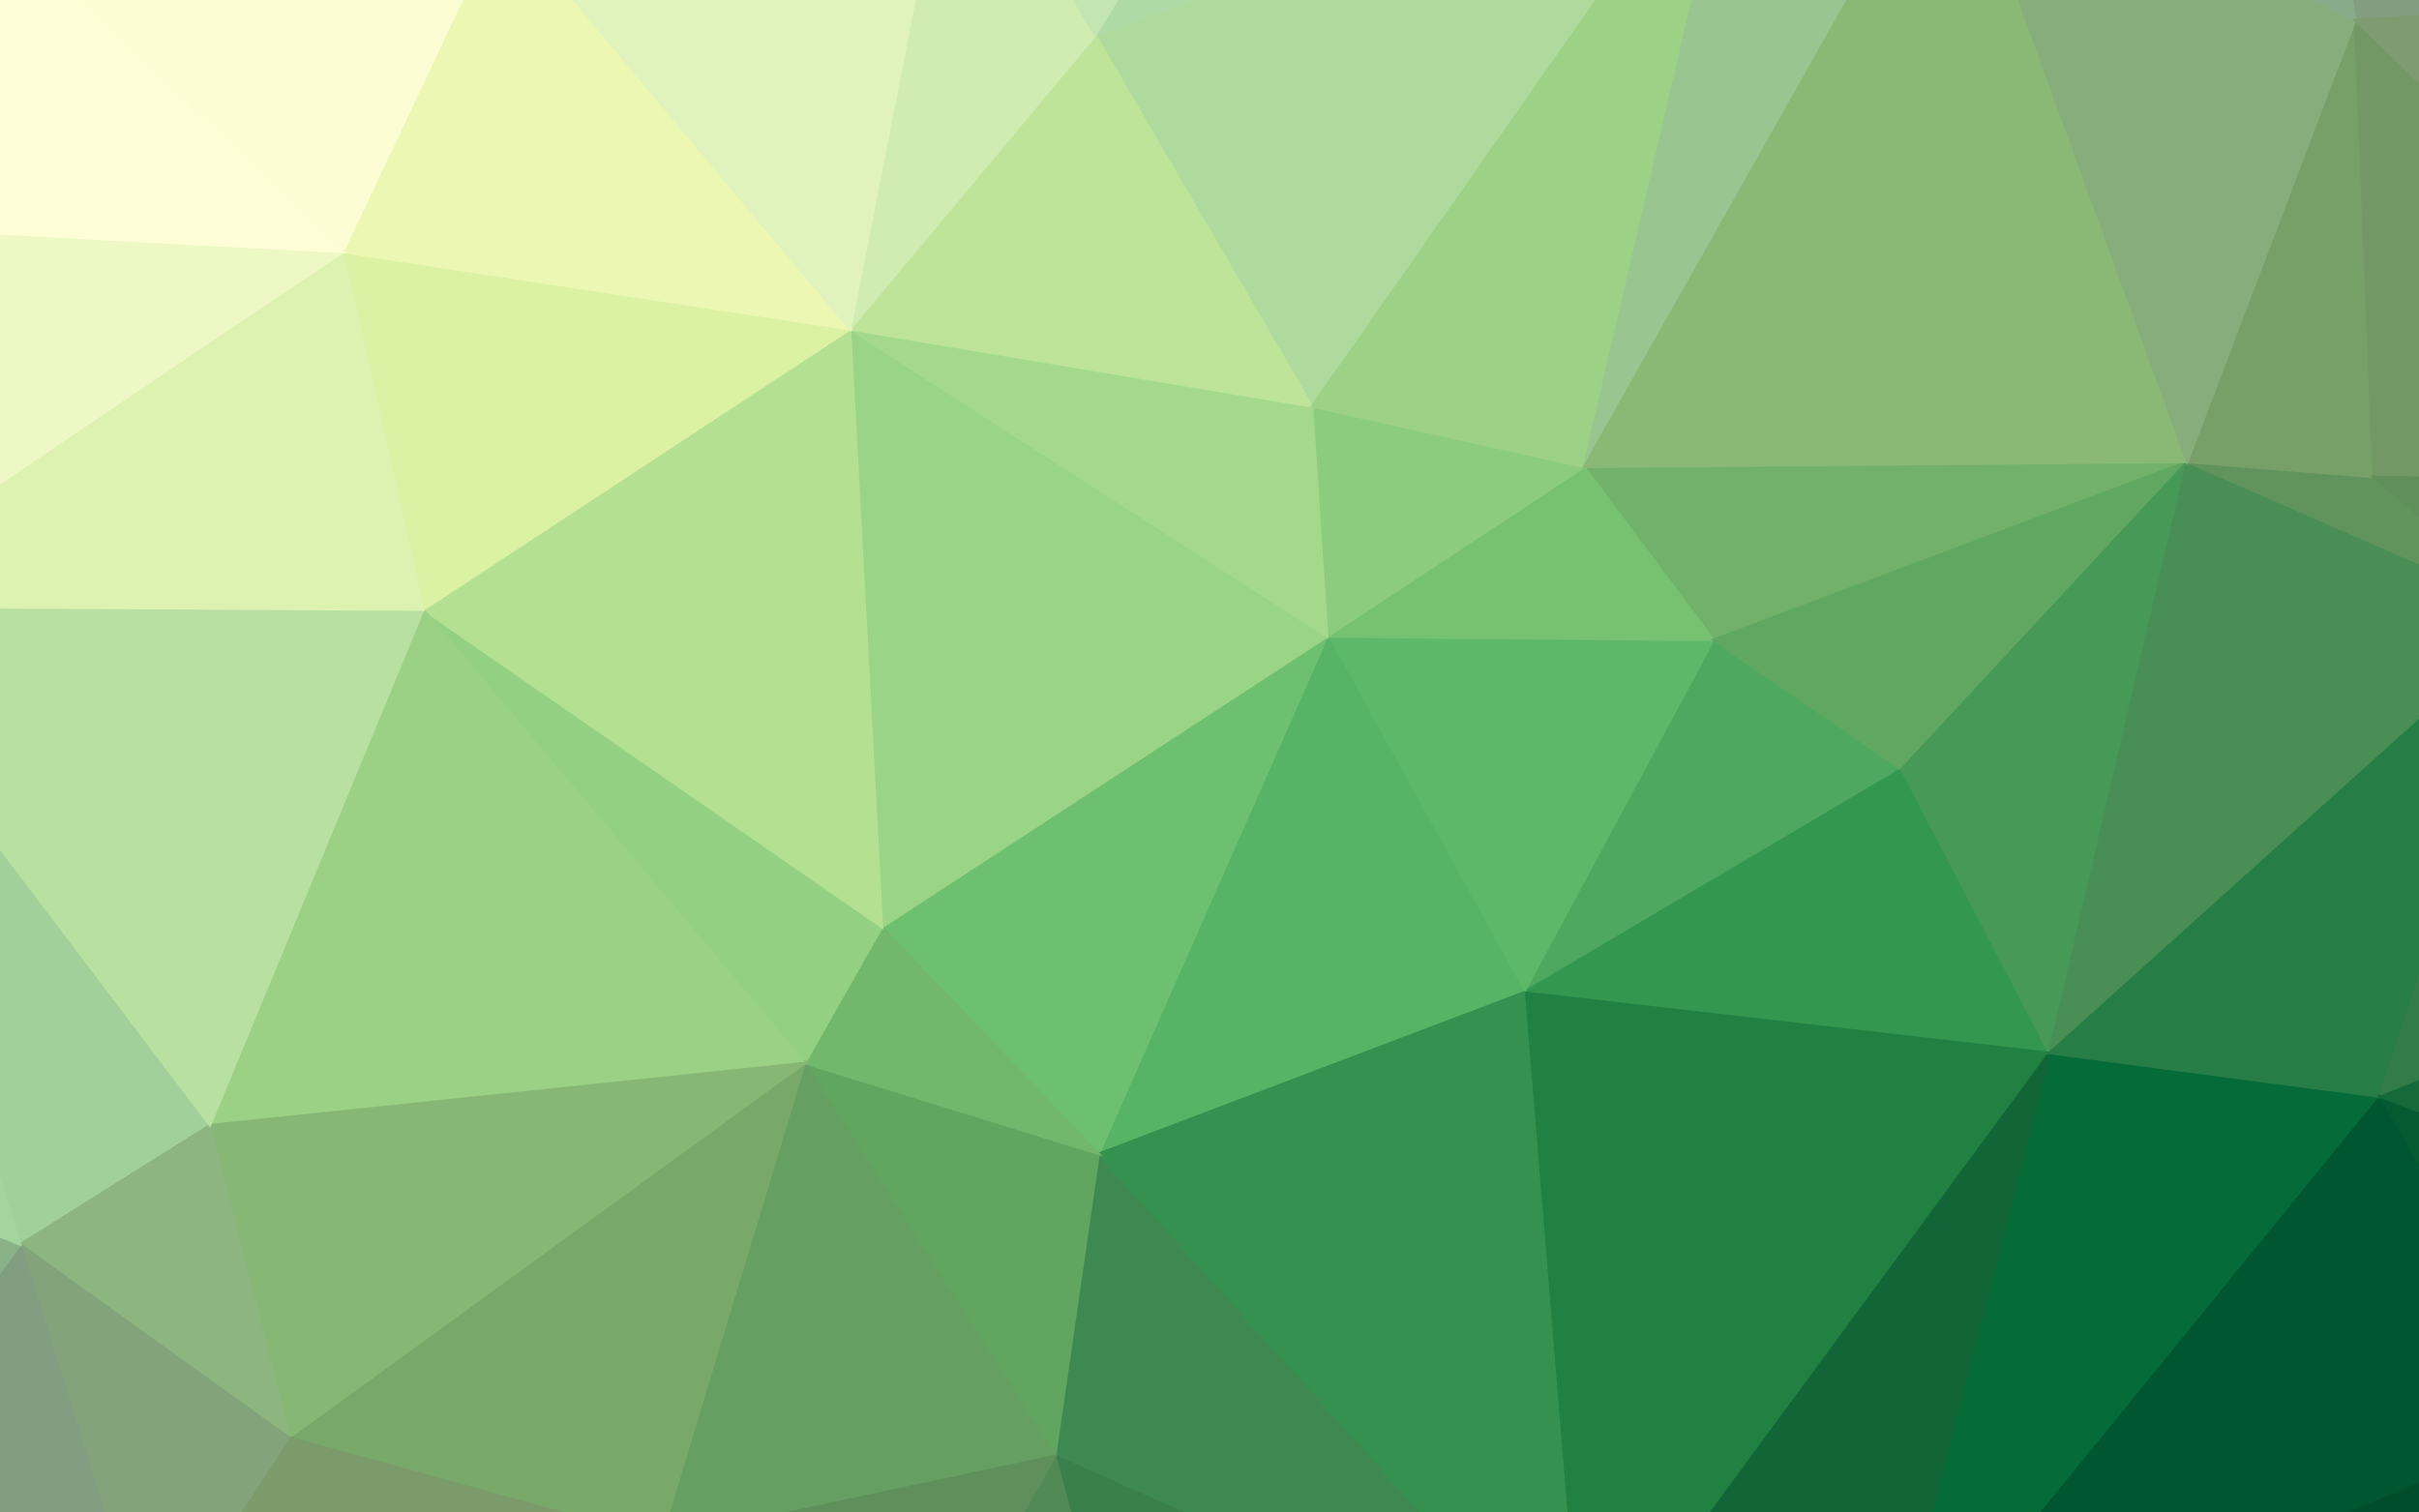
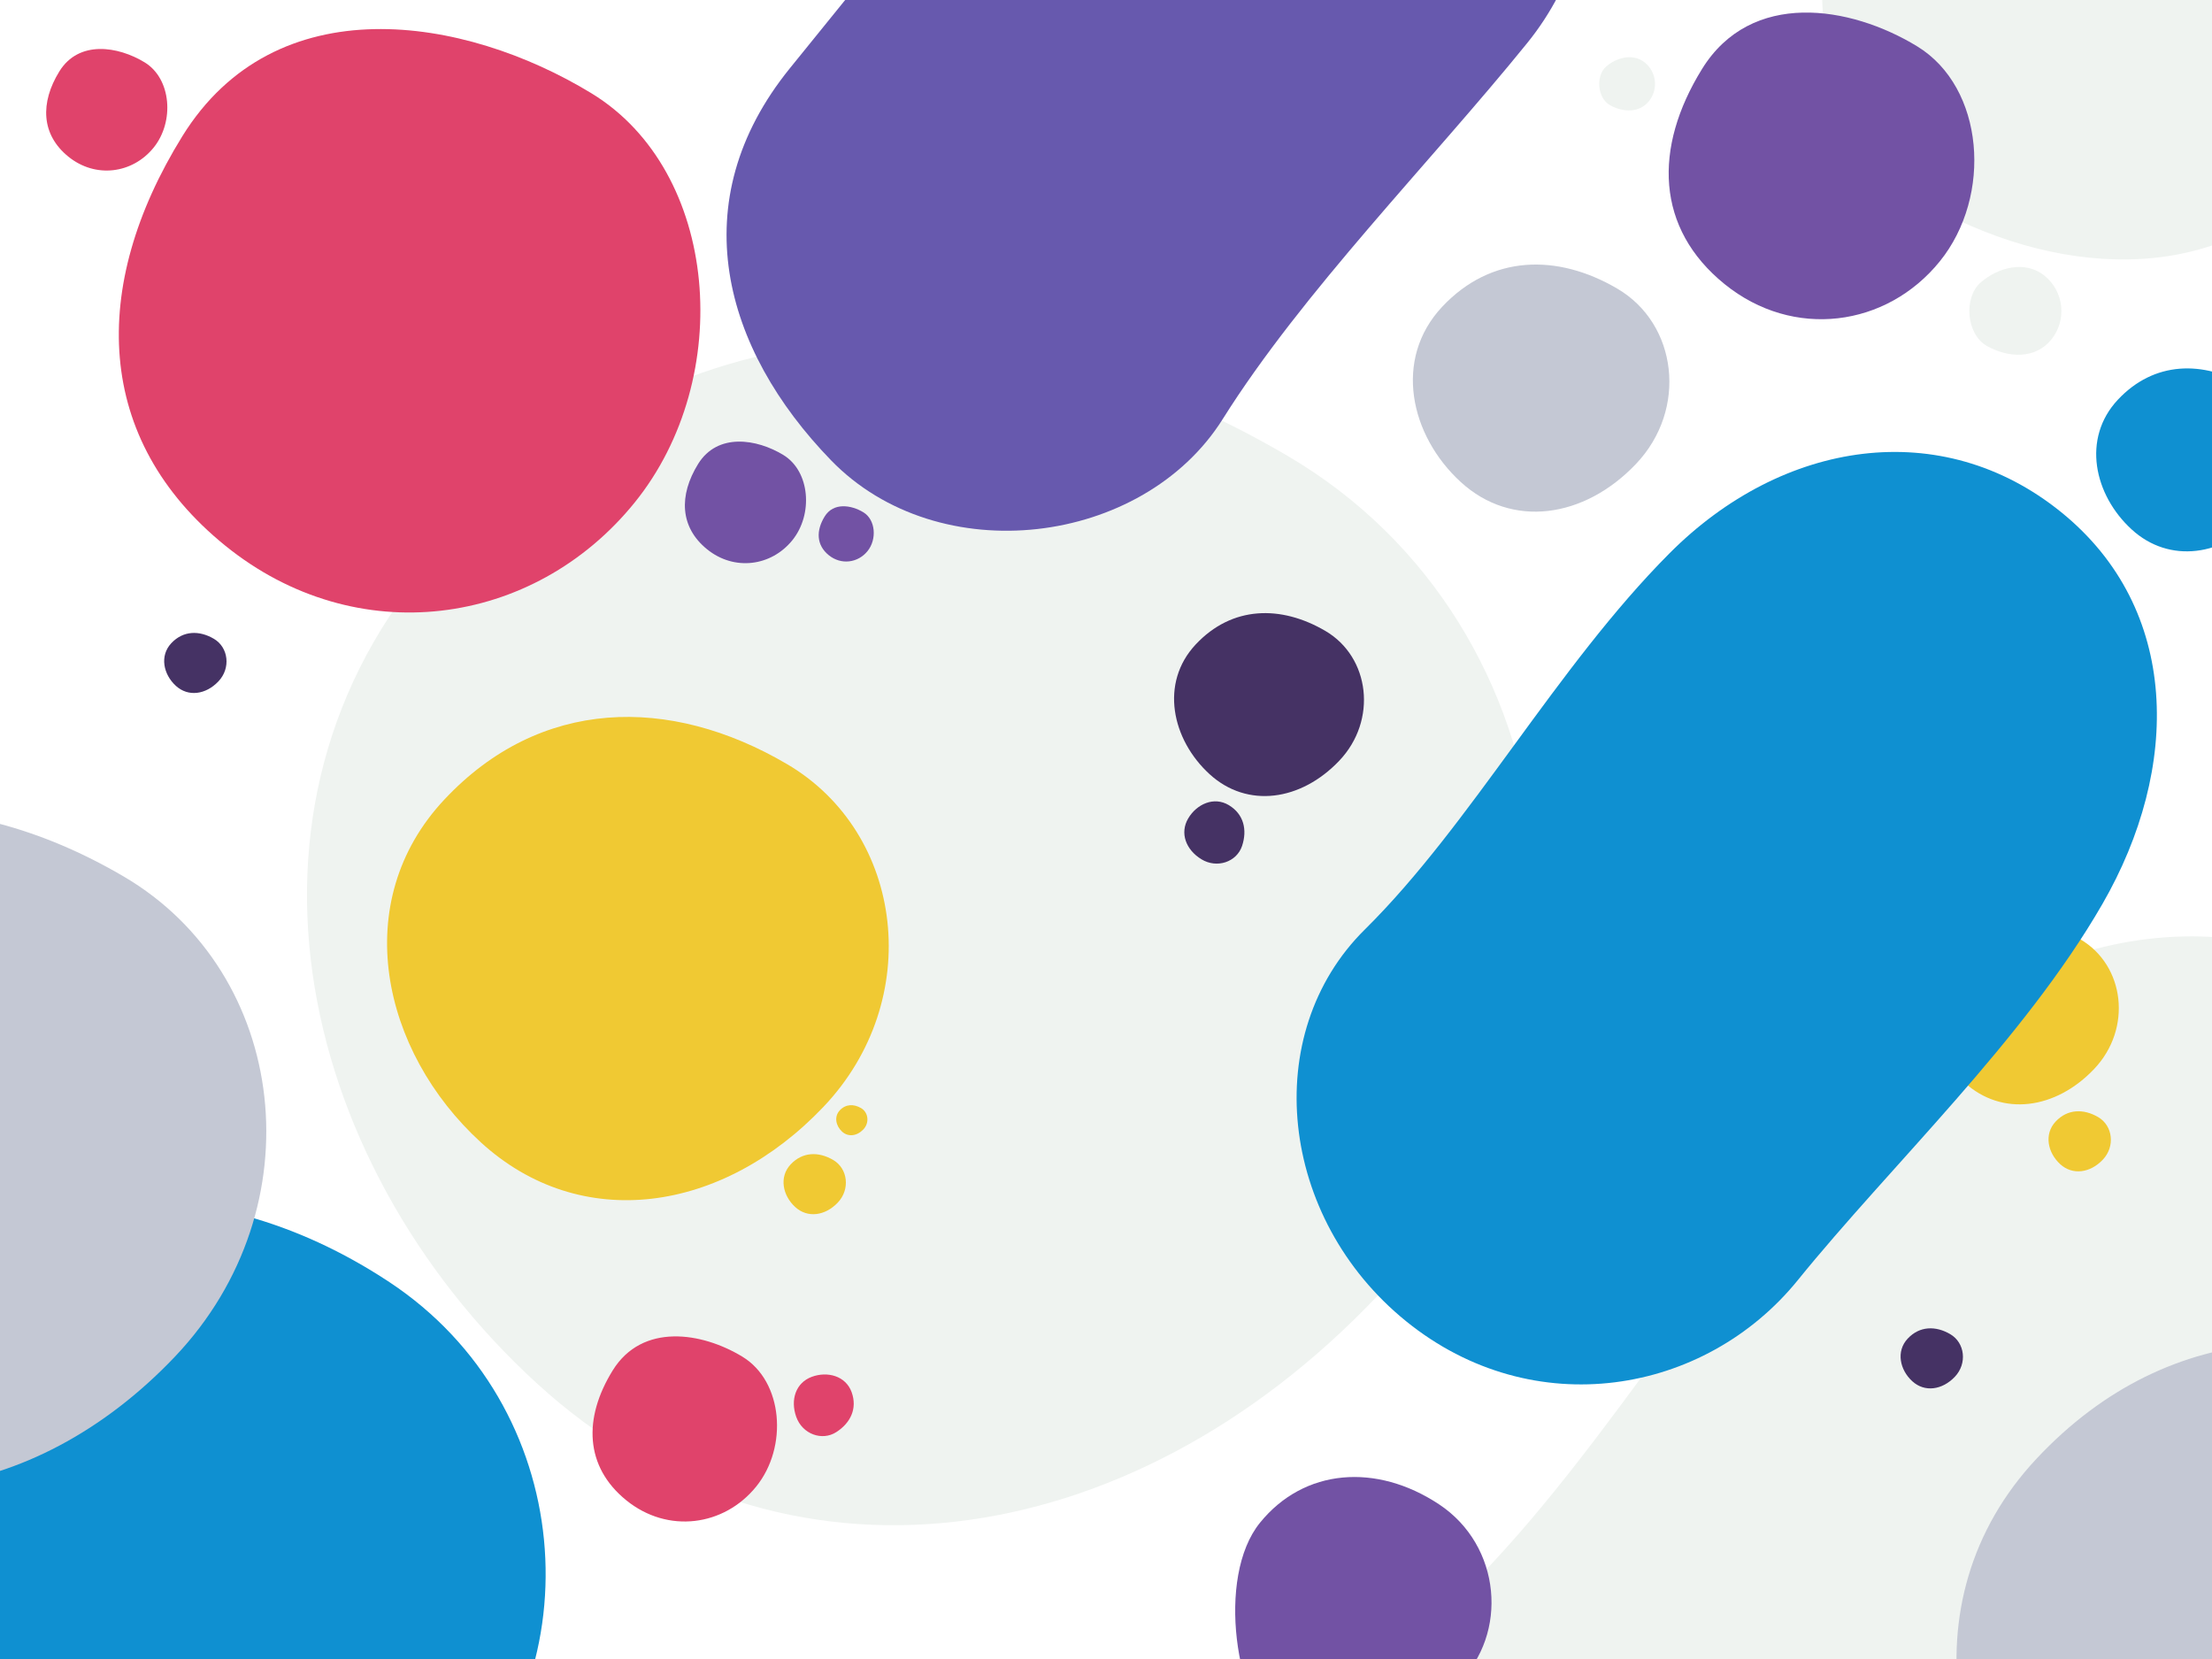
- <svg xmlns="http://www.w3.org/2000/svg" width="1440" height="900">
-   <path d="M907,591L1132,458L1020,381Z" fill="#4ea85f" stroke="#4ea85f" stroke-width="1.51" />
-   <path d="M907,591L1220,627L1132,458Z" fill="#339750" stroke="#339750" stroke-width="1.51" />
-   <path d="M1020,381L790,379L907,591Z" fill="#5eb86a" stroke="#5eb86a" stroke-width="1.51" />
-   <path d="M1302,275L943,278L1020,381Z" fill="#71b169" stroke="#71b169" stroke-width="1.51" />
-   <path d="M943,278L790,379L1020,381Z" fill="#77c173" stroke="#77c173" stroke-width="1.51" />
-   <path d="M943,278L781,242L790,379Z" fill="#8bcc7e" stroke="#8bcc7e" stroke-width="1.51" />
-   <path d="M1132,458L1302,275L1020,381Z" fill="#60a762" stroke="#60a762" stroke-width="1.51" />
-   <path d="M1036,-122L652,21L781,242Z" fill="#aedb9d" stroke="#aedb9d" stroke-width="1.51" />
-   <path d="M1220,627L1302,275L1132,458Z" fill="#479958" stroke="#479958" stroke-width="1.51" />
-   <path d="M907,591L941,1006L1220,627Z" fill="#208143" stroke="#208143" stroke-width="1.51" />
-   <path d="M790,379L654,687L907,591Z" fill="#57b467" stroke="#57b467" stroke-width="1.51" />
-   <path d="M525,552L654,687L790,379Z" fill="#6ec071" stroke="#6ec071" stroke-width="1.51" />
-   <path d="M1220,627L1510,366L1302,275Z" fill="#498f55" stroke="#498f55" stroke-width="1.51" />
-   <path d="M1119,1019L1417,653L1220,627Z" fill="#056b39" stroke="#056b39" stroke-width="1.51" />
-   <path d="M1510,366L1413,284L1302,275Z" fill="#61935c" stroke="#61935c" stroke-width="1.51" />
-   <path d="M506,196L525,552L790,379Z" fill="#9ad486" stroke="#9ad486" stroke-width="1.51" />
-   <path d="M628,867L941,1006L654,687Z" fill="#3e8951" stroke="#3e8951" stroke-width="1.51" />
-   <path d="M654,687L941,1006L907,591Z" fill="#359150" stroke="#359150" stroke-width="1.51" />
-   <path d="M941,1006L1119,1019L1220,627Z" fill="#116536" stroke="#116536" stroke-width="1.51" />
-   <path d="M1417,653L1510,366L1220,627Z" fill="#277d46" stroke="#277d46" stroke-width="1.51" />
-   <path d="M479,633L628,867L654,687Z" fill="#60a661" stroke="#60a661" stroke-width="1.51" />
-   <path d="M525,552L479,633L654,687Z" fill="#71b86d" stroke="#71b86d" stroke-width="1.51" />
-   <path d="M781,242L506,196L790,379Z" fill="#a4d98b" stroke="#a4d98b" stroke-width="1.51" />
-   <path d="M525,552L252,363L479,633Z" fill="#94d082" stroke="#94d082" stroke-width="1.51" />
-   <path d="M652,21L506,196L781,242Z" fill="#bee499" stroke="#bee499" stroke-width="1.51" />
-   <path d="M781,242L943,278L1036,-122Z" fill="#9dd186" stroke="#9dd186" stroke-width="1.51" />
-   <path d="M1036,-122L943,278L1162,-110Z" fill="#99c591" stroke="#99c591" stroke-width="1.51" />
-   <path d="M1803,500L1688,288L1510,366Z" fill="#4f8955" stroke="#4f8955" stroke-width="1.51" />
-   <path d="M1119,1019L1531,845L1417,653Z" fill="#005631" stroke="#005631" stroke-width="1.51" />
-   <path d="M1413,284L1402,12L1302,275Z" fill="#77a069" stroke="#77a069" stroke-width="1.51" />
-   <path d="M1688,288L1402,12L1413,284Z" fill="#739865" stroke="#739865" stroke-width="1.51" />
-   <path d="M1162,-110L943,278L1302,275Z" fill="#8ab976" stroke="#8ab976" stroke-width="1.51" />
-   <path d="M1402,12L1162,-110L1302,275Z" fill="#87ad7d" stroke="#87ad7d" stroke-width="1.51" />
-   <path d="M628,867L686,1083L941,1006Z" fill="#3a804d" stroke="#3a804d" stroke-width="1.51" />
-   <path d="M941,1006L876,1191L1119,1019Z" fill="#1b6e3d" stroke="#1b6e3d" stroke-width="1.51" />
-   <path d="M465,1153L686,1083L628,867Z" fill="#528a56" stroke="#528a56" stroke-width="1.51" />
-   <path d="M686,1083L876,1191L941,1006Z" fill="#2d7b47" stroke="#2d7b47" stroke-width="1.51" />
-   <path d="M1119,1019L1409,1139L1531,845Z" fill="#004d2c" stroke="#004d2c" stroke-width="1.51" />
-   <path d="M876,1191L1205,1190L1119,1019Z" fill="#136537" stroke="#136537" stroke-width="1.51" />
-   <path d="M1803,500L1510,366L1417,653Z" fill="#317c49" stroke="#317c49" stroke-width="1.51" />
-   <path d="M1510,366L1688,288L1413,284Z" fill="#5f8f5b" stroke="#5f8f5b" stroke-width="1.51" />
-   <path d="M479,633L393,917L628,867Z" fill="#65a062" stroke="#65a062" stroke-width="1.51" />
-   <path d="M686,1083L780,1453L876,1191Z" fill="#367e4b" stroke="#367e4b" stroke-width="1.51" />
-   <path d="M172,856L393,917L479,633Z" fill="#78a86a" stroke="#78a86a" stroke-width="1.51" />
-   <path d="M1205,1190L1409,1139L1119,1019Z" fill="#015730" stroke="#015730" stroke-width="1.51" />
-   <path d="M1775,886L1730,771L1531,845Z" fill="#004f2d" stroke="#004f2d" stroke-width="1.51" />
-   <path d="M1531,845L1730,771L1417,653Z" fill="#055a31" stroke="#055a31" stroke-width="1.51" />
-   <path d="M1162,-110L990,-260L1036,-122Z" fill="#98c392" stroke="#98c392" stroke-width="1.51" />
-   <path d="M1036,-122L812,-240L652,21Z" fill="#aedba5" stroke="#aedba5" stroke-width="1.51" />
-   <path d="M1270,-356L990,-260L1162,-110Z" fill="#92bc8e" stroke="#92bc8e" stroke-width="1.51" />
-   <path d="M652,21L568,-120L506,196Z" fill="#d0ecb1" stroke="#d0ecb1" stroke-width="1.51" />
-   <path d="M812,-240L568,-120L652,21Z" fill="#c3e5b1" stroke="#c3e5b1" stroke-width="1.51" />
-   <path d="M506,196L252,363L525,552Z" fill="#b4e091" stroke="#b4e091" stroke-width="1.51" />
-   <path d="M204,150L252,363L506,196Z" fill="#dbf1a4" stroke="#dbf1a4" stroke-width="1.51" />
-   <path d="M990,-260L812,-240L1036,-122Z" fill="#a1d09b" stroke="#a1d09b" stroke-width="1.51" />
-   <path d="M1730,771L1803,500L1417,653Z" fill="#16693a" stroke="#16693a" stroke-width="1.51" />
-   <path d="M1771,-11L1364,-225L1402,12Z" fill="#819e81" stroke="#819e81" stroke-width="1.51" />
-   <path d="M1402,12L1364,-225L1162,-110Z" fill="#88ac87" stroke="#88ac87" stroke-width="1.51" />
-   <path d="M1205,1190L1391,1508L1409,1139Z" fill="#004f2d" stroke="#004f2d" stroke-width="1.51" />
-   <path d="M876,1191L1133,1336L1205,1190Z" fill="#136536" stroke="#136536" stroke-width="1.51" />
-   <path d="M876,1191L988,1498L1133,1336Z" fill="#196c3c" stroke="#196c3c" stroke-width="1.51" />
-   <path d="M393,917L465,1153L628,867Z" fill="#5f905b" stroke="#5f905b" stroke-width="1.51" />
-   <path d="M2031,771L1940,455L1803,500Z" fill="#207441" stroke="#207441" stroke-width="1.51" />
-   <path d="M1794,1195L1775,886L1531,845Z" fill="#004529" stroke="#004529" stroke-width="1.51" />
-   <path d="M1958,899L1775,886L1794,1195Z" fill="#004529" stroke="#004529" stroke-width="1.51" />
-   <path d="M299,-51L204,150L506,196Z" fill="#ebf7b2" stroke="#ebf7b2" stroke-width="1.51" />
-   <path d="M393,917L252,1221L465,1153Z" fill="#6e9662" stroke="#6e9662" stroke-width="1.51" />
-   <path d="M252,363L125,670L479,633Z" fill="#9ad185" stroke="#9ad185" stroke-width="1.51" />
-   <path d="M12,741L125,670L-109,361Z" fill="#a2d09a" stroke="#a2d09a" stroke-width="1.51" />
-   <path d="M1364,-225L1270,-356L1162,-110Z" fill="#8ab189" stroke="#8ab189" stroke-width="1.51" />
-   <path d="M990,-260L1270,-356L812,-240Z" fill="#9bc795" stroke="#9bc795" stroke-width="1.51" />
-   <path d="M125,670L172,856L479,633Z" fill="#87b774" stroke="#87b774" stroke-width="1.51" />
-   <path d="M450,-282L299,-51L568,-120Z" fill="#e3f4bf" stroke="#e3f4bf" stroke-width="1.51" />
-   <path d="M568,-120L299,-51L506,196Z" fill="#e0f3bd" stroke="#e0f3bd" stroke-width="1.51" />
-   <path d="M1688,288L1771,-11L1402,12Z" fill="#7e9c6f" stroke="#7e9c6f" stroke-width="1.51" />
-   <path d="M1364,-225L1769,-285L1270,-356Z" fill="#819e81" stroke="#819e81" stroke-width="1.51" />
-   <path d="M2004,204L1771,-11L1688,288Z" fill="#779a68" stroke="#779a68" stroke-width="1.51" />
-   <path d="M1803,500L1940,455L1688,288Z" fill="#478652" stroke="#478652" stroke-width="1.51" />
-   <path d="M2031,771L1803,500L1730,771Z" fill="#116335" stroke="#116335" stroke-width="1.51" />
-   <path d="M465,1153L780,1453L686,1083Z" fill="#4b8753" stroke="#4b8753" stroke-width="1.51" />
-   <path d="M812,-240L450,-282L568,-120Z" fill="#cdeab5" stroke="#cdeab5" stroke-width="1.51" />
-   <path d="M1270,-356L450,-282L812,-240Z" fill="#add9a4" stroke="#add9a4" stroke-width="1.51" />
-   <path d="M1673,1446L1794,1195L1409,1139Z" fill="#004529" stroke="#004529" stroke-width="1.51" />
-   <path d="M780,1453L988,1498L876,1191Z" fill="#257744" stroke="#257744" stroke-width="1.51" />
-   <path d="M1775,886L1958,899L1730,771Z" fill="#004c2c" stroke="#004c2c" stroke-width="1.51" />
-   <path d="M1794,1195L1531,845L1409,1139Z" fill="#004529" stroke="#004529" stroke-width="1.51" />
-   <path d="M125,670L12,741L172,856Z" fill="#8cb580" stroke="#8cb580" stroke-width="1.51" />
-   <path d="M172,856L88,984L393,917Z" fill="#7b9b6a" stroke="#7b9b6a" stroke-width="1.51" />
-   <path d="M465,1153L422,1527L780,1453Z" fill="#588d58" stroke="#588d58" stroke-width="1.51" />
-   <path d="M-109,361L125,670L252,363Z" fill="#b8e0a1" stroke="#b8e0a1" stroke-width="1.51" />
-   <path d="M12,741L88,984L172,856Z" fill="#83a47a" stroke="#83a47a" stroke-width="1.51" />
-   <path d="M1391,1508L1205,1190L1133,1336Z" fill="#025830" stroke="#025830" stroke-width="1.51" />
-   <path d="M2031,771L2004,204L1940,455Z" fill="#38804c" stroke="#38804c" stroke-width="1.51" />
-   <path d="M1940,455L2004,204L1688,288Z" fill="#5e8f5b" stroke="#5e8f5b" stroke-width="1.51" />
-   <path d="M88,984L252,1221L393,917Z" fill="#789a69" stroke="#789a69" stroke-width="1.51" />
-   <path d="M1958,899L2031,771L1730,771Z" fill="#00522e" stroke="#00522e" stroke-width="1.51" />
-   <path d="M1943,1329L2031,771L1958,899Z" fill="#004529" stroke="#004529" stroke-width="1.51" />
-   <path d="M988,1498L1391,1508L1133,1336Z" fill="#095d33" stroke="#095d33" stroke-width="1.51" />
-   <path d="M1900,-283L1769,-285L1771,-11Z" fill="#819e81" stroke="#819e81" stroke-width="1.51" />
-   <path d="M1771,-11L1769,-285L1364,-225Z" fill="#819e81" stroke="#819e81" stroke-width="1.51" />
-   <path d="M2004,204L2012,18L1771,-11Z" fill="#7f9d74" stroke="#7f9d74" stroke-width="1.51" />
-   <path d="M2031,771L2012,18L2004,204Z" fill="#5b8e59" stroke="#5b8e59" stroke-width="1.51" />
-   <path d="M450,-282L165,-223L299,-51Z" fill="#f1fac8" stroke="#f1fac8" stroke-width="1.51" />
-   <path d="M299,-51L-53,-93L204,150Z" fill="#fcfdd2" stroke="#fcfdd2" stroke-width="1.51" />
-   <path d="M204,150L-109,361L252,363Z" fill="#ddf1b0" stroke="#ddf1b0" stroke-width="1.51" />
-   <path d="M-75,135L-109,361L204,150Z" fill="#eef8c4" stroke="#eef8c4" stroke-width="1.51" />
-   <path d="M-36,1136L252,1221L88,984Z" fill="#7f9d75" stroke="#7f9d75" stroke-width="1.51" />
-   <path d="M1794,1195L1918,1254L1958,899Z" fill="#004529" stroke="#004529" stroke-width="1.51" />
-   <path d="M1391,1508L1673,1446L1409,1139Z" fill="#004529" stroke="#004529" stroke-width="1.51" />
-   <path d="M-53,-93L-75,135L204,150Z" fill="#fdfed6" stroke="#fdfed6" stroke-width="1.51" />
-   <path d="M1943,1329L1918,1254L1794,1195Z" fill="#004529" stroke="#004529" stroke-width="1.51" />
-   <path d="M252,1221L422,1527L465,1153Z" fill="#6d9662" stroke="#6d9662" stroke-width="1.51" />
-   <path d="M780,1453L422,1527L988,1498Z" fill="#3d824e" stroke="#3d824e" stroke-width="1.51" />
-   <path d="M988,1498L422,1527L1391,1508Z" fill="#1f7340" stroke="#1f7340" stroke-width="1.51" />
-   <path d="M212,1429L422,1527L252,1221Z" fill="#759866" stroke="#759866" stroke-width="1.51" />
-   <path d="M2012,18L1900,-283L1771,-11Z" fill="#819e81" stroke="#819e81" stroke-width="1.51" />
-   <path d="M1769,-285L1900,-283L1270,-356Z" fill="#819e81" stroke="#819e81" stroke-width="1.51" />
-   <path d="M-36,1136L88,984L-194,1024Z" fill="#819e81" stroke="#819e81" stroke-width="1.51" />
-   <path d="M26,1414L212,1429L252,1221Z" fill="#7e9c6e" stroke="#7e9c6e" stroke-width="1.51" />
-   <path d="M-194,1024L88,984L12,741Z" fill="#819e81" stroke="#819e81" stroke-width="1.51" />
-   <path d="M165,-223L-53,-93L299,-51Z" fill="#fcfed5" stroke="#fcfed5" stroke-width="1.51" />
-   <path d="M-75,135L-291,256L-109,361Z" fill="#e7f6c1" stroke="#e7f6c1" stroke-width="1.51" />
-   <path d="M1673,1446L1943,1329L1794,1195Z" fill="#004529" stroke="#004529" stroke-width="1.51" />
-   <path d="M1918,1254L1943,1329L1958,899Z" fill="#004529" stroke="#004529" stroke-width="1.51" />
-   <path d="M-36,1136L26,1414L252,1221Z" fill="#809d78" stroke="#809d78" stroke-width="1.51" />
-   <path d="M-333,602L-194,1024L12,741Z" fill="#8ab289" stroke="#8ab289" stroke-width="1.51" />
-   <path d="M-333,602L12,741L-109,361Z" fill="#a5d59f" stroke="#a5d59f" stroke-width="1.51" />
-   <path d="M-53,-93L-184,-38L-75,135Z" fill="#ffffe5" stroke="#ffffe5" stroke-width="1.51" />
-   <path d="M-67,-334L-184,-38L-53,-93Z" fill="#ffffe5" stroke="#ffffe5" stroke-width="1.51" />
-   <path d="M-184,-38L-291,256L-75,135Z" fill="#fbfdcf" stroke="#fbfdcf" stroke-width="1.51" />
-   <path d="M212,1429L26,1414L422,1527Z" fill="#7a9b6a" stroke="#7a9b6a" stroke-width="1.51" />
-   <path d="M-209,1217L26,1414L-36,1136Z" fill="#819e81" stroke="#819e81" stroke-width="1.51" />
-   <path d="M-341,471L-333,602L-109,361Z" fill="#b7dfaa" stroke="#b7dfaa" stroke-width="1.51" />
-   <path d="M-291,256L-341,471L-109,361Z" fill="#d1ecb7" stroke="#d1ecb7" stroke-width="1.51" />
-   <path d="M-201,-380L-67,-334L450,-282Z" fill="#fefede" stroke="#fefede" stroke-width="1.51" />
-   <path d="M450,-282L-67,-334L165,-223Z" fill="#fbfdcf" stroke="#fbfdcf" stroke-width="1.51" />
-   <path d="M165,-223L-67,-334L-53,-93Z" fill="#ffffe3" stroke="#ffffe3" stroke-width="1.51" />
-   <path d="M-333,602L-209,1217L-194,1024Z" fill="#819e81" stroke="#819e81" stroke-width="1.51" />
-   <path d="M-194,1024L-209,1217L-36,1136Z" fill="#819e81" stroke="#819e81" stroke-width="1.51" />
-   <path d="M-67,-334L-201,-380L-184,-38Z" fill="#ffffe5" stroke="#ffffe5" stroke-width="1.51" />
-   <path d="M-184,-38L-201,-380L-291,256Z" fill="#ffffe5" stroke="#ffffe5" stroke-width="1.51" />
-   <path d="M-291,256L-201,-380L-341,471Z" fill="#fbfdcf" stroke="#fbfdcf" stroke-width="1.51" />
-   <path d="M1270,-356L-201,-380L450,-282Z" fill="#daf0bb" stroke="#daf0bb" stroke-width="1.51" />
-   <path d="M-333,602L-209,1453L-209,1217Z" fill="#819e81" stroke="#819e81" stroke-width="1.51" />
-   <path d="M-209,1217L-209,1453L26,1414Z" fill="#819e81" stroke="#819e81" stroke-width="1.51" />
-   <path d="M26,1414L-209,1453L422,1527Z" fill="#809d78" stroke="#809d78" stroke-width="1.51" />
+ <svg xmlns="http://www.w3.org/2000/svg" width="1600px" height="1200px" viewBox="0 0 1600 1200" version="1.1">
+   <g id="Patterns" stroke="none" stroke-width="1" fill="none" fill-rule="evenodd">
+     <g id="Waimakariri" fill-rule="nonzero">
+       <g transform="translate(-414, -380)" id="Shape">
+         <path d="M1074.836,1477.199 C1313.858,1491.748 1487.03,1305.845 1507.623,1045.643 C1528.216,785.442 1313.858,578.006 1074.836,614.088 C835.815,650.169 659.914,798.209 642.05,1045.643 C624.186,1293.077 835.815,1462.649 1074.836,1477.199 Z" fill="#EFF3F0" transform="translate(1074.995, 1043.997) rotate(39) translate(-1074.995, -1043.997) " />
+         <path d="M1938.341,574 C2045.263,554.625 2139.841,484.009 2139.841,373 C2139.841,261.991 2049.626,172 1938.341,172 C1827.055,172 1754.473,273.492 1736.841,373 C1719.208,472.508 1831.419,593.375 1938.341,574 Z" fill="#EFF3F0" transform="translate(1937.42, 374.0321) rotate(39) translate(-1937.42, -374.0321) " />
+         <path d="M1838.919,1004 C1991.468,1004 2090.684,1126.383 2115.134,1280.159 C2139.583,1433.936 2115.134,1613.506 2115.134,1759.841 C2115.134,1906.176 2001.24,2036 1838.919,2036 C1676.598,2036 1546.406,1906.465 1562.705,1759.841 C1579.004,1613.217 1546.406,1438.422 1562.705,1280.159 C1579.004,1121.897 1686.37,1004 1838.919,1004 Z" fill="#EFF3F0" transform="translate(1842, 1520) rotate(39) translate(-1842, -1520) " />
+         <path d="M709.986,821.284 C831.626,821.284 920.486,727.04 920.486,610.784 C920.486,494.528 817.337,385.909 709.986,400.284 C602.634,414.659 483.283,483.69 499.486,610.784 C515.689,737.878 588.345,821.284 709.986,821.284 Z" fill="#E0436B" transform="translate(709.2429, 610.142) rotate(39) translate(-709.2429, -610.142) " />
+         <path d="M909.236,1480 C947.816,1480 976,1450.094 976,1413.204 C976,1376.313 943.284,1341.846 909.236,1346.407 C875.187,1350.969 837.332,1372.874 842.471,1413.204 C847.61,1453.533 870.655,1480 909.236,1480 Z" fill="#E0436B" transform="translate(909, 1413) rotate(39) translate(-909, -1413) " />
+         <path d="M491.155,503 C516.491,503 535,483.36 535,459.134 C535,434.907 513.515,412.272 491.155,415.268 C468.794,418.263 443.935,432.649 447.309,459.134 C450.684,485.619 465.818,503 491.155,503 Z" fill="#E0436B" transform="translate(491, 459) rotate(39) translate(-491, -459) " />
+         <path d="M1009.992,1417.96 C1022.108,1418.697 1030.887,1409.273 1031.93,1396.083 C1032.974,1382.894 1022.108,1372.378 1009.992,1374.207 C997.876,1376.036 988.959,1383.541 988.053,1396.083 C987.148,1408.626 997.876,1417.222 1009.992,1417.96 Z" fill="#E0436B" transform="translate(1010, 1396) rotate(156) translate(-1010, -1396) " />
+         <path d="M1731.39,610 C1795.308,610 1842,560.455 1842,499.338 C1842,438.22 1787.799,381.118 1731.39,388.675 C1674.981,396.232 1612.267,432.523 1620.781,499.338 C1629.295,566.152 1667.473,610 1731.39,610 Z" fill="#7252A4" transform="translate(1731, 499) rotate(39) translate(-1731, -499) " />
+         <path d="M953.155,787 C978.491,787 997,767.36 997,743.134 C997,718.907 975.515,696.272 953.155,699.268 C930.794,702.263 905.934,716.649 909.309,743.134 C912.684,769.619 927.818,787 953.155,787 Z" fill="#7252A4" transform="translate(953, 743) rotate(39) translate(-953, -743) " />
+         <path d="M1026.07,786 C1037.587,786 1046,777.073 1046,766.061 C1046,755.049 1036.234,744.76 1026.07,746.122 C1015.907,747.483 1004.607,754.022 1006.141,766.061 C1007.675,778.1 1014.554,786 1026.07,786 Z" fill="#7252A4" transform="translate(1026, 766) rotate(39) translate(-1026, -766) " />
+         <path d="M1409.327,1651 C1451.202,1651 1476.59,1588.025 1482.472,1537.28 C1488.355,1486.535 1444.232,1440.209 1390.236,1445.398 C1336.24,1450.588 1298,1486.535 1298,1537.28 C1298,1588.025 1367.451,1651 1409.327,1651 Z" fill="#7252A4" transform="translate(1390.5, 1548) rotate(39) translate(-1390.5, -1548) " />
+         <path d="M872.93,1245.668 C970.409,1251.602 1041.032,1175.785 1049.43,1069.668 C1057.829,963.551 970.409,878.953 872.93,893.668 C775.452,908.383 703.715,968.758 696.43,1069.668 C689.145,1170.578 775.452,1239.735 872.93,1245.668 Z" fill="#F0C933" transform="translate(872.9949, 1068.997) rotate(39) translate(-872.9949, -1068.997) " />
+         <path d="M1876.976,1177.877 C1913.875,1180.123 1940.609,1151.424 1943.788,1111.254 C1946.967,1071.085 1913.875,1039.061 1876.976,1044.632 C1840.076,1050.202 1812.921,1073.056 1810.163,1111.254 C1807.405,1149.452 1840.076,1175.631 1876.976,1177.877 Z" fill="#F0C933" transform="translate(1877, 1111) rotate(39) translate(-1877, -1111) " />
+         <path d="M1002.992,1257.96 C1015.108,1258.697 1023.887,1249.273 1024.93,1236.083 C1025.974,1222.894 1015.108,1212.378 1002.992,1214.207 C990.876,1216.036 981.959,1223.541 981.053,1236.083 C980.148,1248.626 990.876,1257.222 1002.992,1257.96 Z" fill="#F0C933" transform="translate(1003, 1236) rotate(39) translate(-1003, -1236) " />
+         <path d="M1917.992,1226.96 C1930.108,1227.697 1938.887,1218.273 1939.93,1205.083 C1940.974,1191.894 1930.108,1181.378 1917.992,1183.207 C1905.876,1185.036 1896.959,1192.541 1896.053,1205.083 C1895.148,1217.626 1905.876,1226.222 1917.992,1226.96 Z" fill="#F0C933" transform="translate(1918, 1205) rotate(39) translate(-1918, -1205) " />
+         <path d="M1029.996,1200.98 C1036.054,1201.349 1040.443,1196.637 1040.965,1190.042 C1041.487,1183.447 1036.054,1178.189 1029.996,1179.104 C1023.938,1180.018 1019.48,1183.77 1019.027,1190.042 C1018.574,1196.313 1023.938,1200.611 1029.996,1200.98 Z" fill="#F0C933" transform="translate(1030, 1190) rotate(39) translate(-1030, -1190) " />
+         <path d="M1330.976,954.877 C1367.875,957.123 1394.609,928.424 1397.788,888.254 C1400.967,848.085 1367.875,816.061 1330.976,821.632 C1294.076,827.202 1266.921,850.056 1264.163,888.254 C1261.405,926.452 1294.076,952.631 1330.976,954.877 Z" fill="#453264" transform="translate(1331, 888) rotate(39) translate(-1331, -888) " />
+         <path d="M554.992,880.96 C567.108,881.697 575.887,872.273 576.93,859.083 C577.974,845.894 567.108,835.378 554.992,837.207 C542.876,839.036 533.959,846.541 533.053,859.083 C532.148,871.626 542.876,880.222 554.992,880.96 Z" fill="#453264" transform="translate(555, 859) rotate(39) translate(-555, -859) " />
+         <path d="M1810.992,1383.96 C1823.108,1384.697 1831.887,1375.273 1832.93,1362.083 C1833.974,1348.894 1823.108,1338.378 1810.992,1340.207 C1798.876,1342.036 1789.959,1349.541 1789.053,1362.083 C1788.148,1374.626 1798.876,1383.222 1810.992,1383.96 Z" fill="#453264" transform="translate(1811, 1362) rotate(39) translate(-1811, -1362) " />
+         <path d="M1292.992,1003.96 C1305.108,1004.697 1313.887,995.273 1314.93,982.083 C1315.974,968.894 1305.108,958.378 1292.992,960.207 C1280.876,962.036 1271.959,969.541 1271.053,982.083 C1270.148,994.626 1280.876,1003.222 1292.992,1003.96 Z" fill="#453264" transform="translate(1293, 982) rotate(117) translate(-1293, -982) " />
+         <path d="M1997.976,777.877 C2034.875,780.123 2061.609,751.424 2064.788,711.254 C2067.967,671.085 2034.875,639.061 1997.976,644.632 C1961.076,650.202 1933.921,673.056 1931.163,711.254 C1928.405,749.452 1961.076,775.631 1997.976,777.877 Z" fill="#0F90D1" transform="translate(1998, 711) rotate(39) translate(-1998, -711) " />
+         <path d="M523.5,1795 C660.75,1795 780.492,1672.326 798,1521 C815.508,1369.674 684.195,1231.523 523.5,1247 C362.805,1262.477 249,1369.674 249,1521 C249,1672.326 386.25,1795 523.5,1795 Z" fill="#0F90D1" transform="translate(524.285, 1520.406) rotate(39) translate(-524.285, -1520.406) " />
+         <path d="M1667.5,668 C1778.785,668 1851.164,757.297 1869,869.5 C1886.836,981.703 1869,1112.727 1869,1219.5 C1869,1326.273 1785.914,1421 1667.5,1421 C1549.086,1421 1454.11,1326.484 1466,1219.5 C1477.89,1112.516 1454.11,984.977 1466,869.5 C1477.89,754.023 1556.215,668 1667.5,668 Z" fill="#0F90D1" transform="translate(1669.747, 1044.5) rotate(39) translate(-1669.747, -1044.5) " />
+         <path d="M1527.467,748.834 C1577.309,751.867 1613.42,713.102 1617.714,658.843 C1622.008,604.585 1577.309,561.329 1527.467,568.853 C1477.625,576.377 1440.945,607.247 1437.22,658.843 C1433.495,710.439 1477.625,745.8 1527.467,748.834 Z" fill="#C4C8D4" transform="translate(1527.5, 658.5) rotate(39) translate(-1527.5, -658.5) " />
+         <path d="M348.909,1452.544 C485.493,1460.858 584.448,1354.627 596.216,1205.941 C607.984,1057.254 485.493,938.72 348.909,959.338 C212.326,979.955 111.811,1064.55 101.603,1205.941 C91.395,1347.331 212.326,1444.23 348.909,1452.544 Z" fill="#C4C8D4" transform="translate(349, 1205) rotate(39) translate(-349, -1205) " />
+         <path d="M2079.909,1837.544 C2216.493,1845.858 2315.448,1739.627 2327.216,1590.941 C2338.984,1442.254 2216.493,1323.72 2079.909,1344.338 C1943.326,1364.955 1842.811,1449.55 1832.603,1590.941 C1822.395,1732.331 1943.326,1829.23 2079.909,1837.544 Z" fill="#C4C8D4" transform="translate(2080, 1590) rotate(39) translate(-2080, -1590) " />
+         <path d="M1872.15,637.663 C1889.581,634.498 1905,622.964 1905,604.831 C1905,586.699 1890.293,572 1872.15,572 C1854.007,572 1842.175,588.578 1839.3,604.831 C1836.425,621.085 1854.719,640.828 1872.15,637.663 Z" fill="#EFF3F0" transform="translate(1872, 605) rotate(39) translate(-1872, -605) " />
+         <path d="M1591.169,460.512 C1601.734,458.594 1611.078,451.603 1611.078,440.614 C1611.078,429.624 1602.165,420.716 1591.169,420.716 C1580.174,420.716 1573.002,430.763 1571.26,440.614 C1569.518,450.464 1580.605,462.43 1591.169,460.512 Z" fill="#EFF3F0" transform="translate(1591.078, 440.7159) rotate(39) translate(-1591.078, -440.7159) " />
+         <path d="M1251.5,44 C1362.785,44 1453,134.215 1453,245.5 C1453,356.785 1440,487.648 1453,595.5 C1466,703.352 1362.75,810.477 1251.5,797 C1140.25,783.523 1050,719.602 1050,595.5 C1050,471.398 1050,367.445 1050,245.5 C1050,123.555 1140.215,44 1251.5,44 Z" fill="#6759AE" transform="translate(1252.055, 421.0756) rotate(39) translate(-1252.055, -421.0756) " />
+       </g>
+     </g>
+   </g>
</svg>
